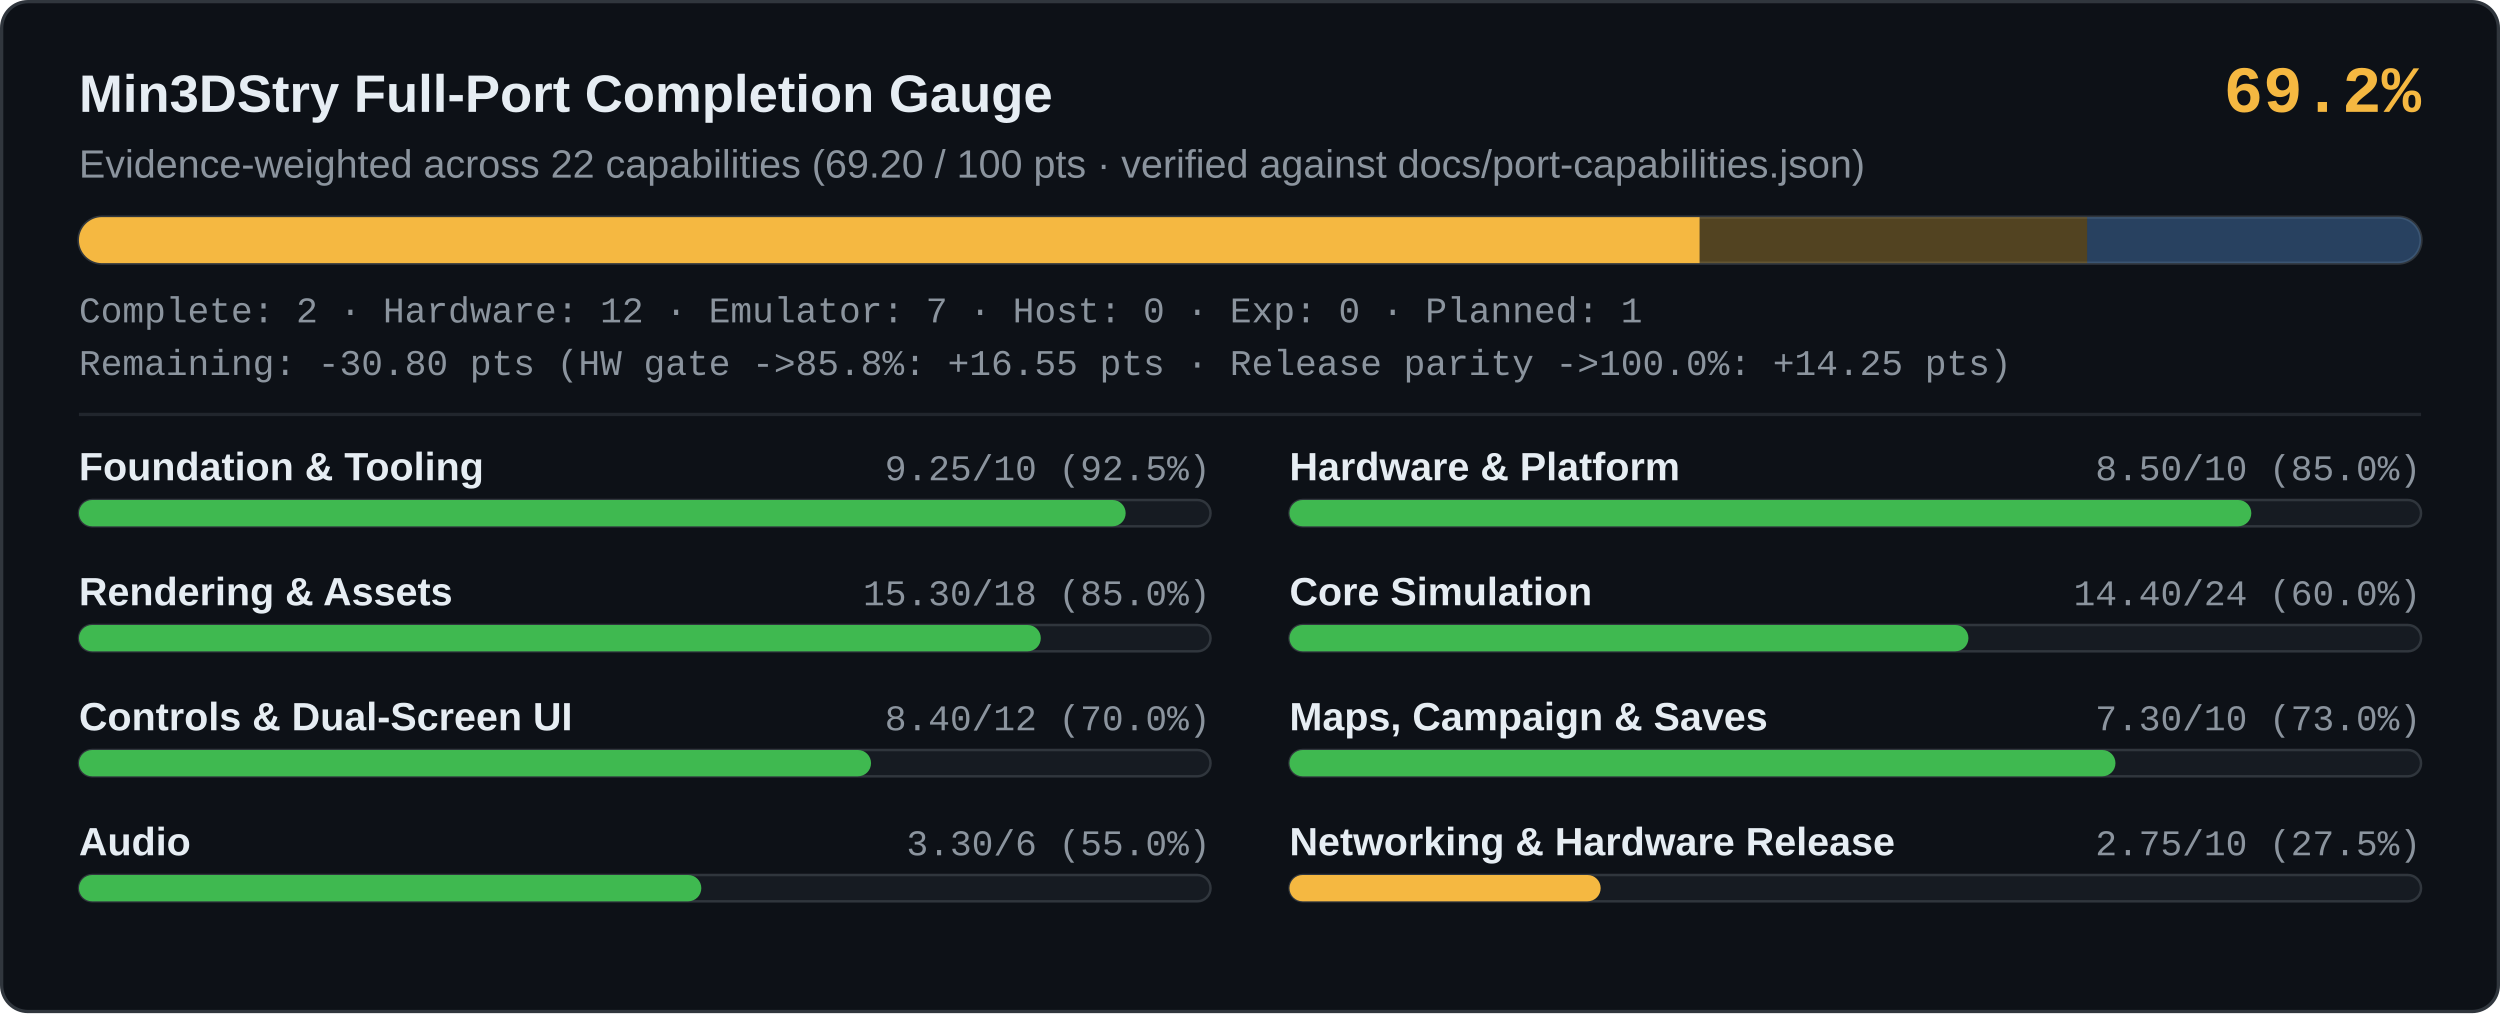
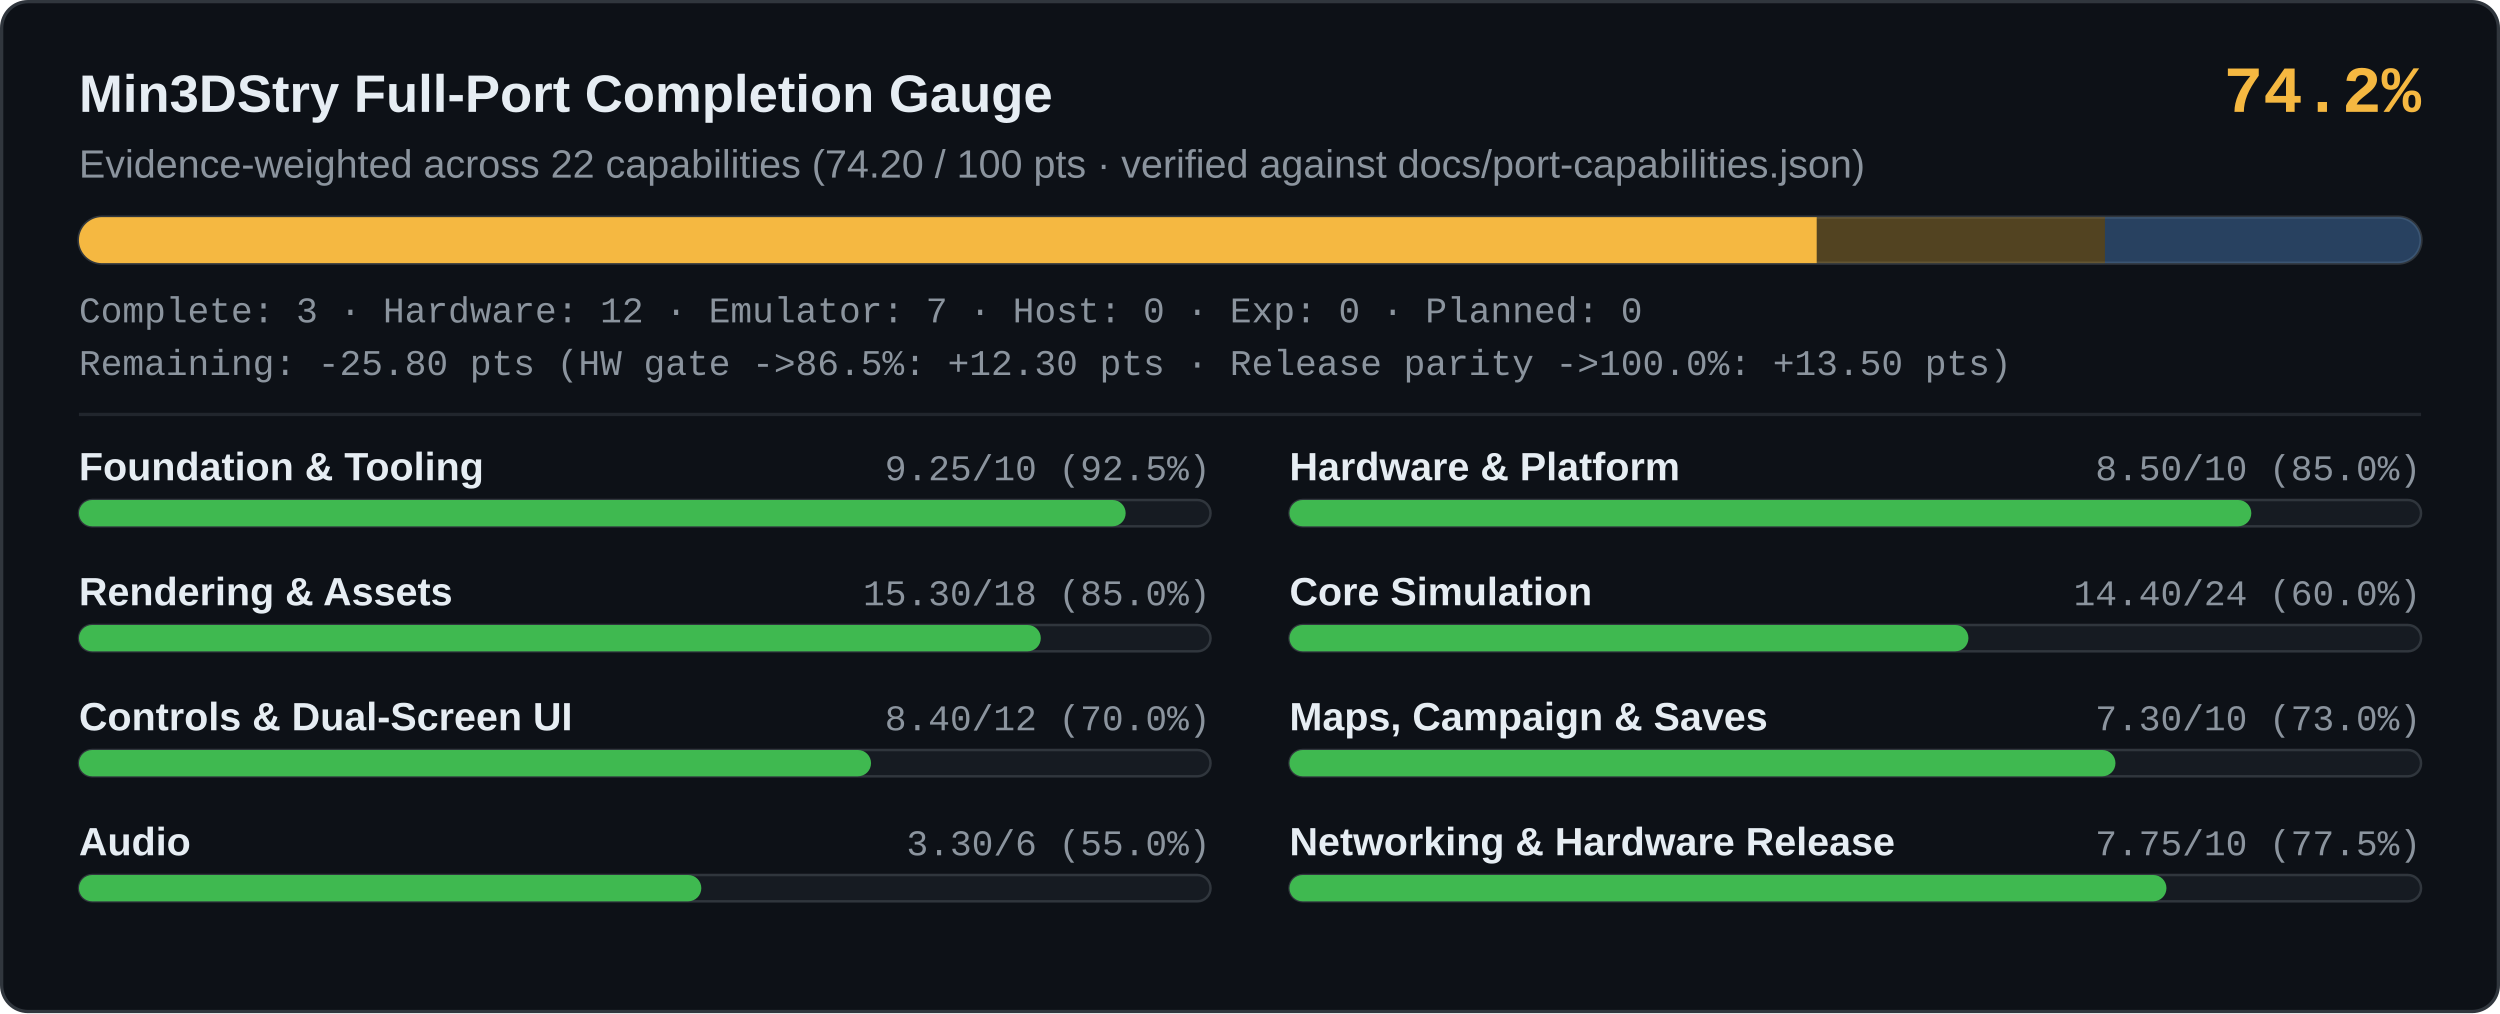
- <svg xmlns="http://www.w3.org/2000/svg" width="760" height="308" viewBox="0 0 760 308" role="img" aria-label="Min3DStry Port Completion 69.2%">
+ <svg xmlns="http://www.w3.org/2000/svg" width="760" height="308" viewBox="0 0 760 308" role="img" aria-label="Min3DStry Port Completion 74.2%">
  <defs>
    <clipPath id="barClip">
      <rect x="24" y="66" width="712" height="14" rx="7" />
    </clipPath>
  </defs>
  <rect x="0.5" y="0.5" width="759" height="307" rx="8" fill="#0d1117" stroke="#30363d" />
  <text x="24" y="34" fill="#e6edf3" font-family="Segoe UI, Ubuntu, Arial, sans-serif" font-size="16" font-weight="700">Min3DStry Full-Port Completion Gauge</text>
-   <text x="736" y="34" text-anchor="end" fill="#f5b841" font-family="Consolas, Liberation Mono, monospace" font-size="20" font-weight="700">69.2%</text>
-   <text x="24" y="54" fill="#8b949e" font-family="Segoe UI, Ubuntu, Arial, sans-serif" font-size="12">Evidence-weighted across 22 capabilities (69.20 / 100 pts · verified against docs/port-capabilities.json)</text>
+   <text x="736" y="34" text-anchor="end" fill="#f5b841" font-family="Consolas, Liberation Mono, monospace" font-size="20" font-weight="700">74.2%</text>
+   <text x="24" y="54" fill="#8b949e" font-family="Segoe UI, Ubuntu, Arial, sans-serif" font-size="12">Evidence-weighted across 22 capabilities (74.20 / 100 pts · verified against docs/port-capabilities.json)</text>
  <rect x="24" y="66" width="712" height="14" rx="7" fill="#161b22" stroke="#30363d" />
  <g clip-path="url(#barClip)">
-     <rect x="24" y="66" width="492.7" height="14" fill="#f5b841" />
-     <rect x="516.7" y="66" width="117.8" height="14" fill="#d29922" fill-opacity="0.32" />
-     <rect x="634.5" y="66" width="101.5" height="14" fill="#58a6ff" fill-opacity="0.28" />
+     <rect x="24" y="66" width="528.3" height="14" fill="#f5b841" />
+     <rect x="552.3" y="66" width="87.6" height="14" fill="#d29922" fill-opacity="0.32" />
+     <rect x="639.9" y="66" width="96.1" height="14" fill="#58a6ff" fill-opacity="0.28" />
  </g>
-   <text x="24" y="98" fill="#8b949e" font-family="Consolas, Liberation Mono, monospace" font-size="11">Complete: 2  ·  Hardware: 12  ·  Emulator: 7  ·  Host: 0  ·  Exp: 0  ·  Planned: 1</text>
-   <text x="24" y="114" fill="#8b949e" font-family="Consolas, Liberation Mono, monospace" font-size="11">Remaining: -30.80 pts  (HW gate -&gt;85.8%: +16.55 pts  ·  Release parity -&gt;100.0%: +14.25 pts)</text>
+   <text x="24" y="98" fill="#8b949e" font-family="Consolas, Liberation Mono, monospace" font-size="11">Complete: 3  ·  Hardware: 12  ·  Emulator: 7  ·  Host: 0  ·  Exp: 0  ·  Planned: 0</text>
+   <text x="24" y="114" fill="#8b949e" font-family="Consolas, Liberation Mono, monospace" font-size="11">Remaining: -25.80 pts  (HW gate -&gt;86.5%: +12.30 pts  ·  Release parity -&gt;100.0%: +13.50 pts)</text>
  <line x1="24" y1="126" x2="736" y2="126" stroke="#21262d" stroke-width="1" />
  <text x="24" y="146" fill="#e6edf3" font-family="Segoe UI, Ubuntu, Arial, sans-serif" font-size="12" font-weight="600">Foundation &amp; Tooling</text>
  <text x="368" y="146" text-anchor="end" fill="#8b949e" font-family="Consolas, Liberation Mono, monospace" font-size="11">9.25/10 (92.5%)</text>
  <rect x="24" y="152" width="344" height="8" rx="4" fill="#161b22" stroke="#30363d" stroke-width="0.75" />
  <rect x="24" y="152" width="318.2" height="8" rx="4" fill="#3fb950" />
  <text x="392" y="146" fill="#e6edf3" font-family="Segoe UI, Ubuntu, Arial, sans-serif" font-size="12" font-weight="600">Hardware &amp; Platform</text>
  <text x="736" y="146" text-anchor="end" fill="#8b949e" font-family="Consolas, Liberation Mono, monospace" font-size="11">8.50/10 (85.0%)</text>
  <rect x="392" y="152" width="344" height="8" rx="4" fill="#161b22" stroke="#30363d" stroke-width="0.75" />
  <rect x="392" y="152" width="292.4" height="8" rx="4" fill="#3fb950" />
  <text x="24" y="184" fill="#e6edf3" font-family="Segoe UI, Ubuntu, Arial, sans-serif" font-size="12" font-weight="600">Rendering &amp; Assets</text>
  <text x="368" y="184" text-anchor="end" fill="#8b949e" font-family="Consolas, Liberation Mono, monospace" font-size="11">15.30/18 (85.0%)</text>
  <rect x="24" y="190" width="344" height="8" rx="4" fill="#161b22" stroke="#30363d" stroke-width="0.75" />
  <rect x="24" y="190" width="292.4" height="8" rx="4" fill="#3fb950" />
  <text x="392" y="184" fill="#e6edf3" font-family="Segoe UI, Ubuntu, Arial, sans-serif" font-size="12" font-weight="600">Core Simulation</text>
  <text x="736" y="184" text-anchor="end" fill="#8b949e" font-family="Consolas, Liberation Mono, monospace" font-size="11">14.40/24 (60.0%)</text>
  <rect x="392" y="190" width="344" height="8" rx="4" fill="#161b22" stroke="#30363d" stroke-width="0.75" />
  <rect x="392" y="190" width="206.4" height="8" rx="4" fill="#3fb950" />
  <text x="24" y="222" fill="#e6edf3" font-family="Segoe UI, Ubuntu, Arial, sans-serif" font-size="12" font-weight="600">Controls &amp; Dual-Screen UI</text>
  <text x="368" y="222" text-anchor="end" fill="#8b949e" font-family="Consolas, Liberation Mono, monospace" font-size="11">8.40/12 (70.0%)</text>
  <rect x="24" y="228" width="344" height="8" rx="4" fill="#161b22" stroke="#30363d" stroke-width="0.75" />
  <rect x="24" y="228" width="240.8" height="8" rx="4" fill="#3fb950" />
  <text x="392" y="222" fill="#e6edf3" font-family="Segoe UI, Ubuntu, Arial, sans-serif" font-size="12" font-weight="600">Maps, Campaign &amp; Saves</text>
  <text x="736" y="222" text-anchor="end" fill="#8b949e" font-family="Consolas, Liberation Mono, monospace" font-size="11">7.30/10 (73.0%)</text>
  <rect x="392" y="228" width="344" height="8" rx="4" fill="#161b22" stroke="#30363d" stroke-width="0.75" />
  <rect x="392" y="228" width="251.1" height="8" rx="4" fill="#3fb950" />
  <text x="24" y="260" fill="#e6edf3" font-family="Segoe UI, Ubuntu, Arial, sans-serif" font-size="12" font-weight="600">Audio</text>
  <text x="368" y="260" text-anchor="end" fill="#8b949e" font-family="Consolas, Liberation Mono, monospace" font-size="11">3.30/6 (55.0%)</text>
  <rect x="24" y="266" width="344" height="8" rx="4" fill="#161b22" stroke="#30363d" stroke-width="0.75" />
  <rect x="24" y="266" width="189.2" height="8" rx="4" fill="#3fb950" />
  <text x="392" y="260" fill="#e6edf3" font-family="Segoe UI, Ubuntu, Arial, sans-serif" font-size="12" font-weight="600">Networking &amp; Hardware Release</text>
-   <text x="736" y="260" text-anchor="end" fill="#8b949e" font-family="Consolas, Liberation Mono, monospace" font-size="11">2.75/10 (27.5%)</text>
+   <text x="736" y="260" text-anchor="end" fill="#8b949e" font-family="Consolas, Liberation Mono, monospace" font-size="11">7.75/10 (77.5%)</text>
  <rect x="392" y="266" width="344" height="8" rx="4" fill="#161b22" stroke="#30363d" stroke-width="0.75" />
-   <rect x="392" y="266" width="94.6" height="8" rx="4" fill="#f5b841" />
+   <rect x="392" y="266" width="266.6" height="8" rx="4" fill="#3fb950" />
</svg>
